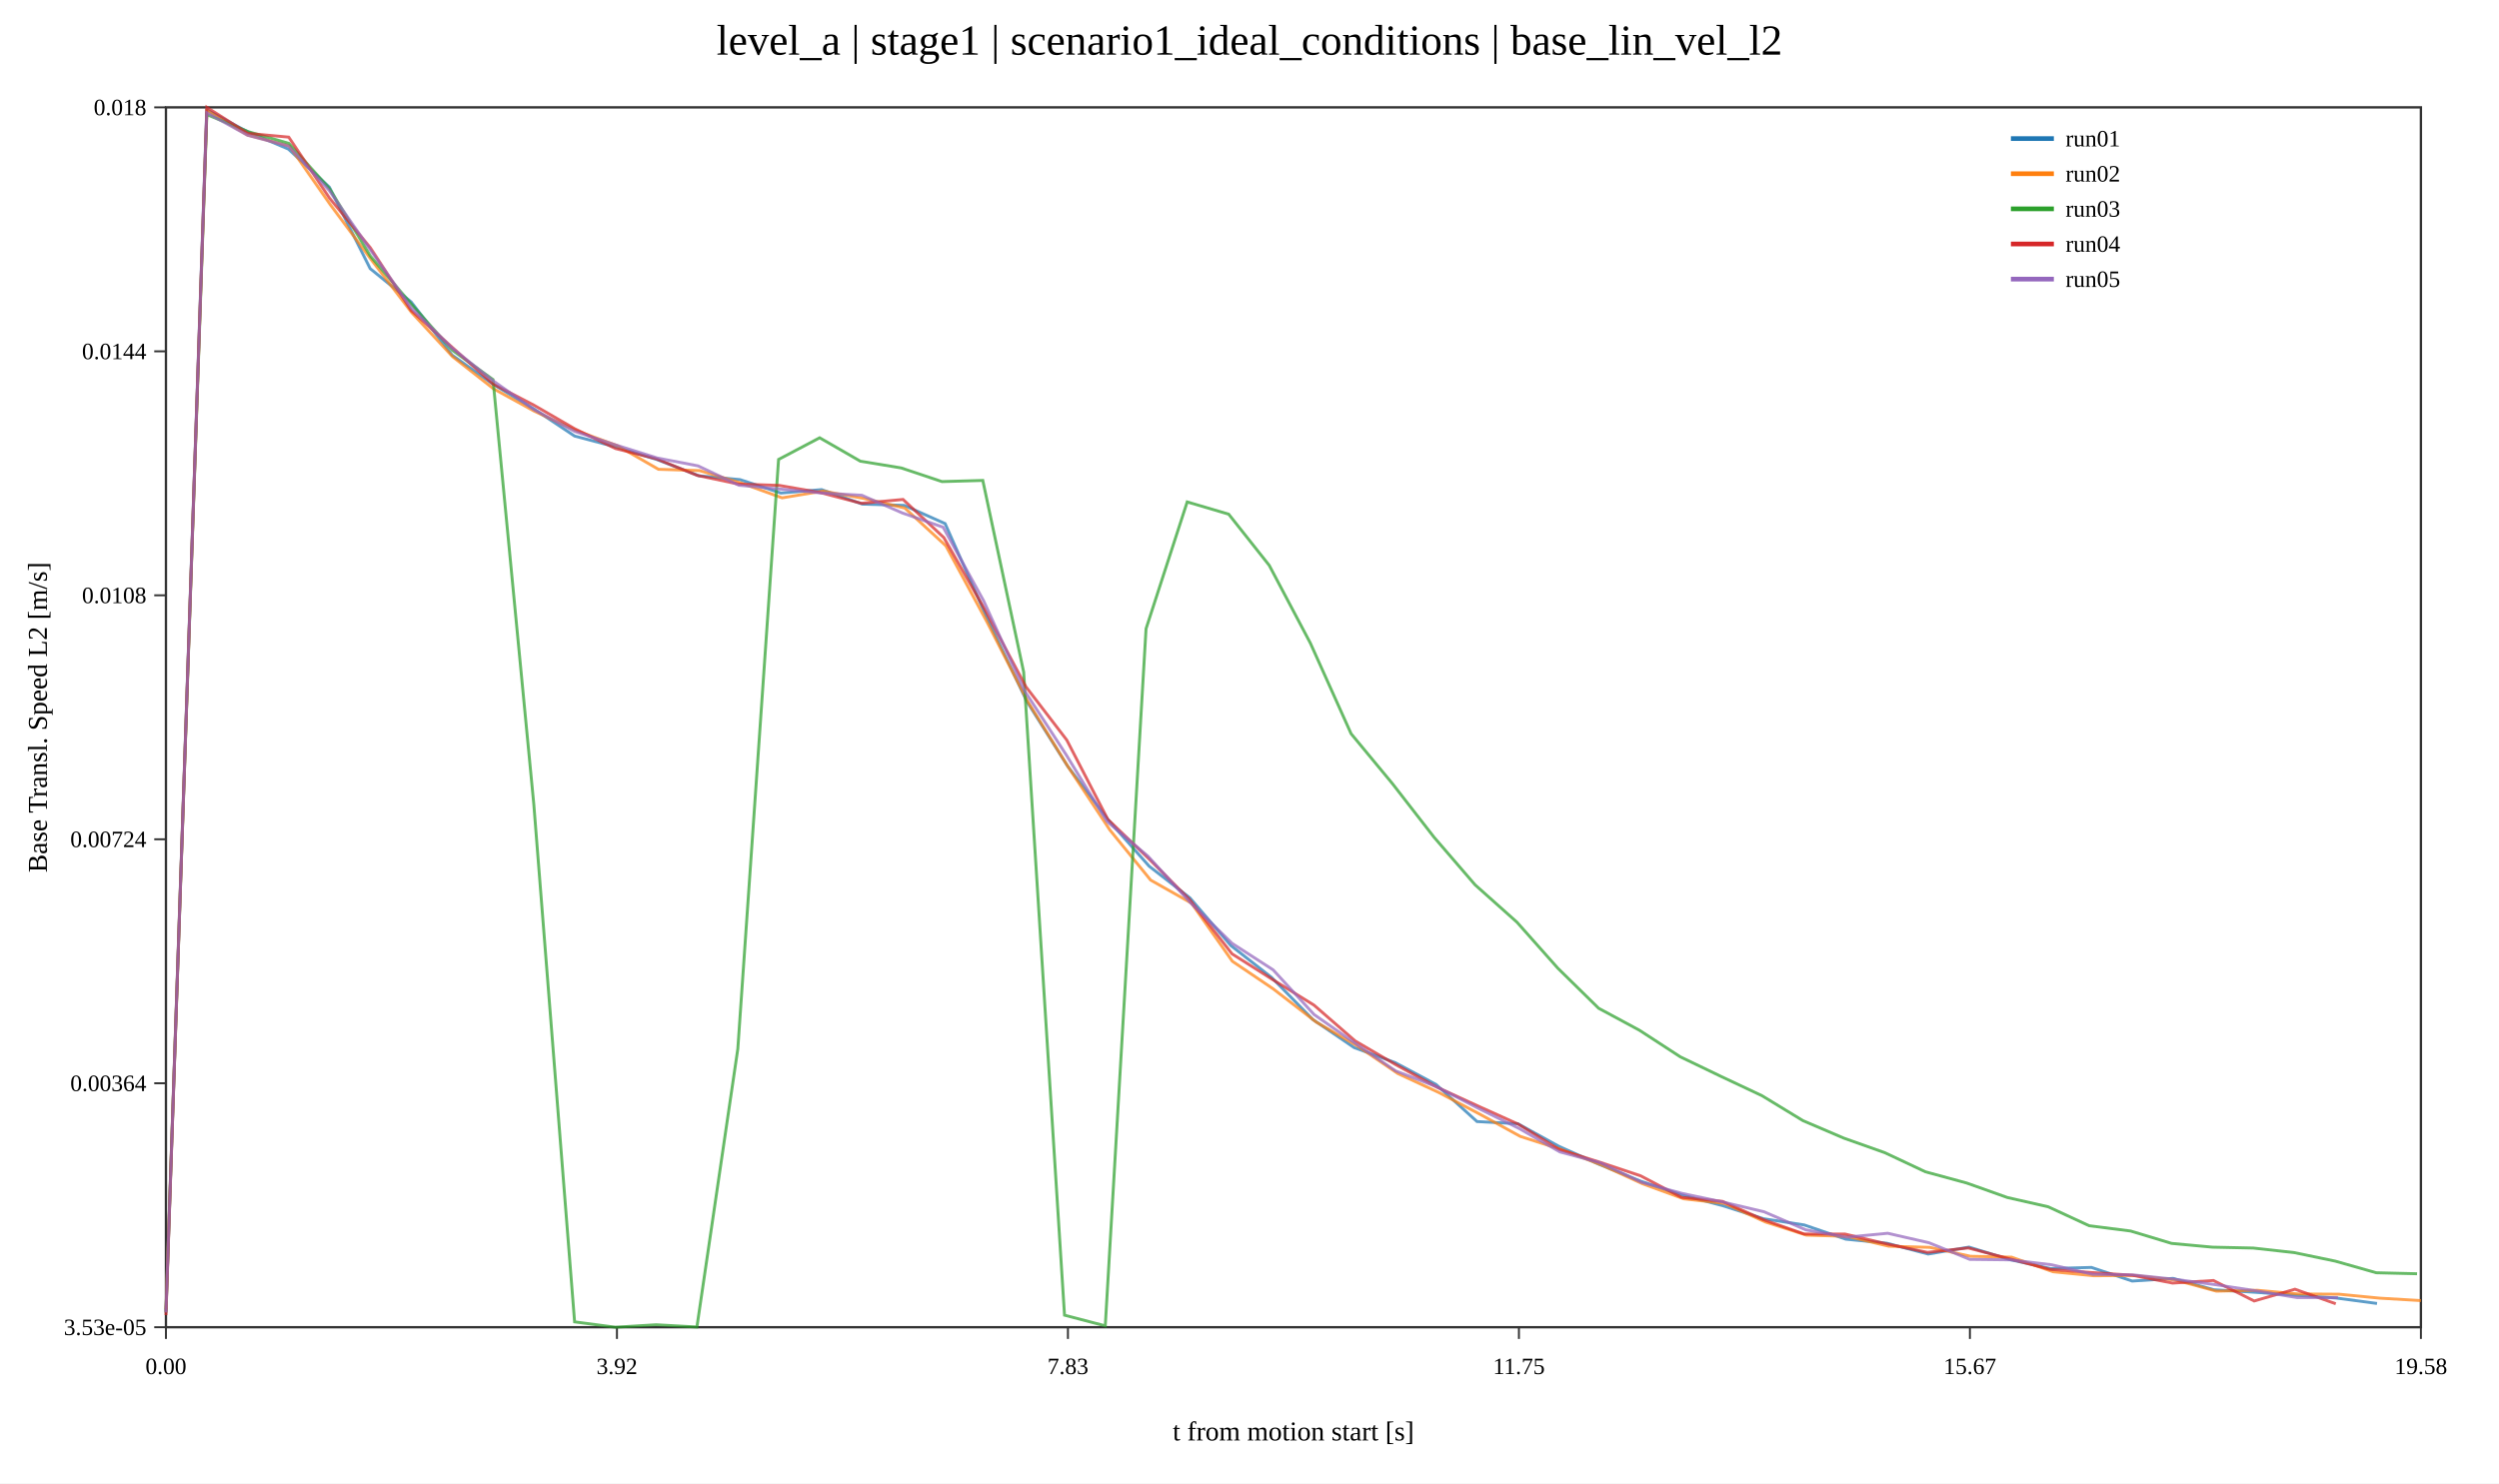
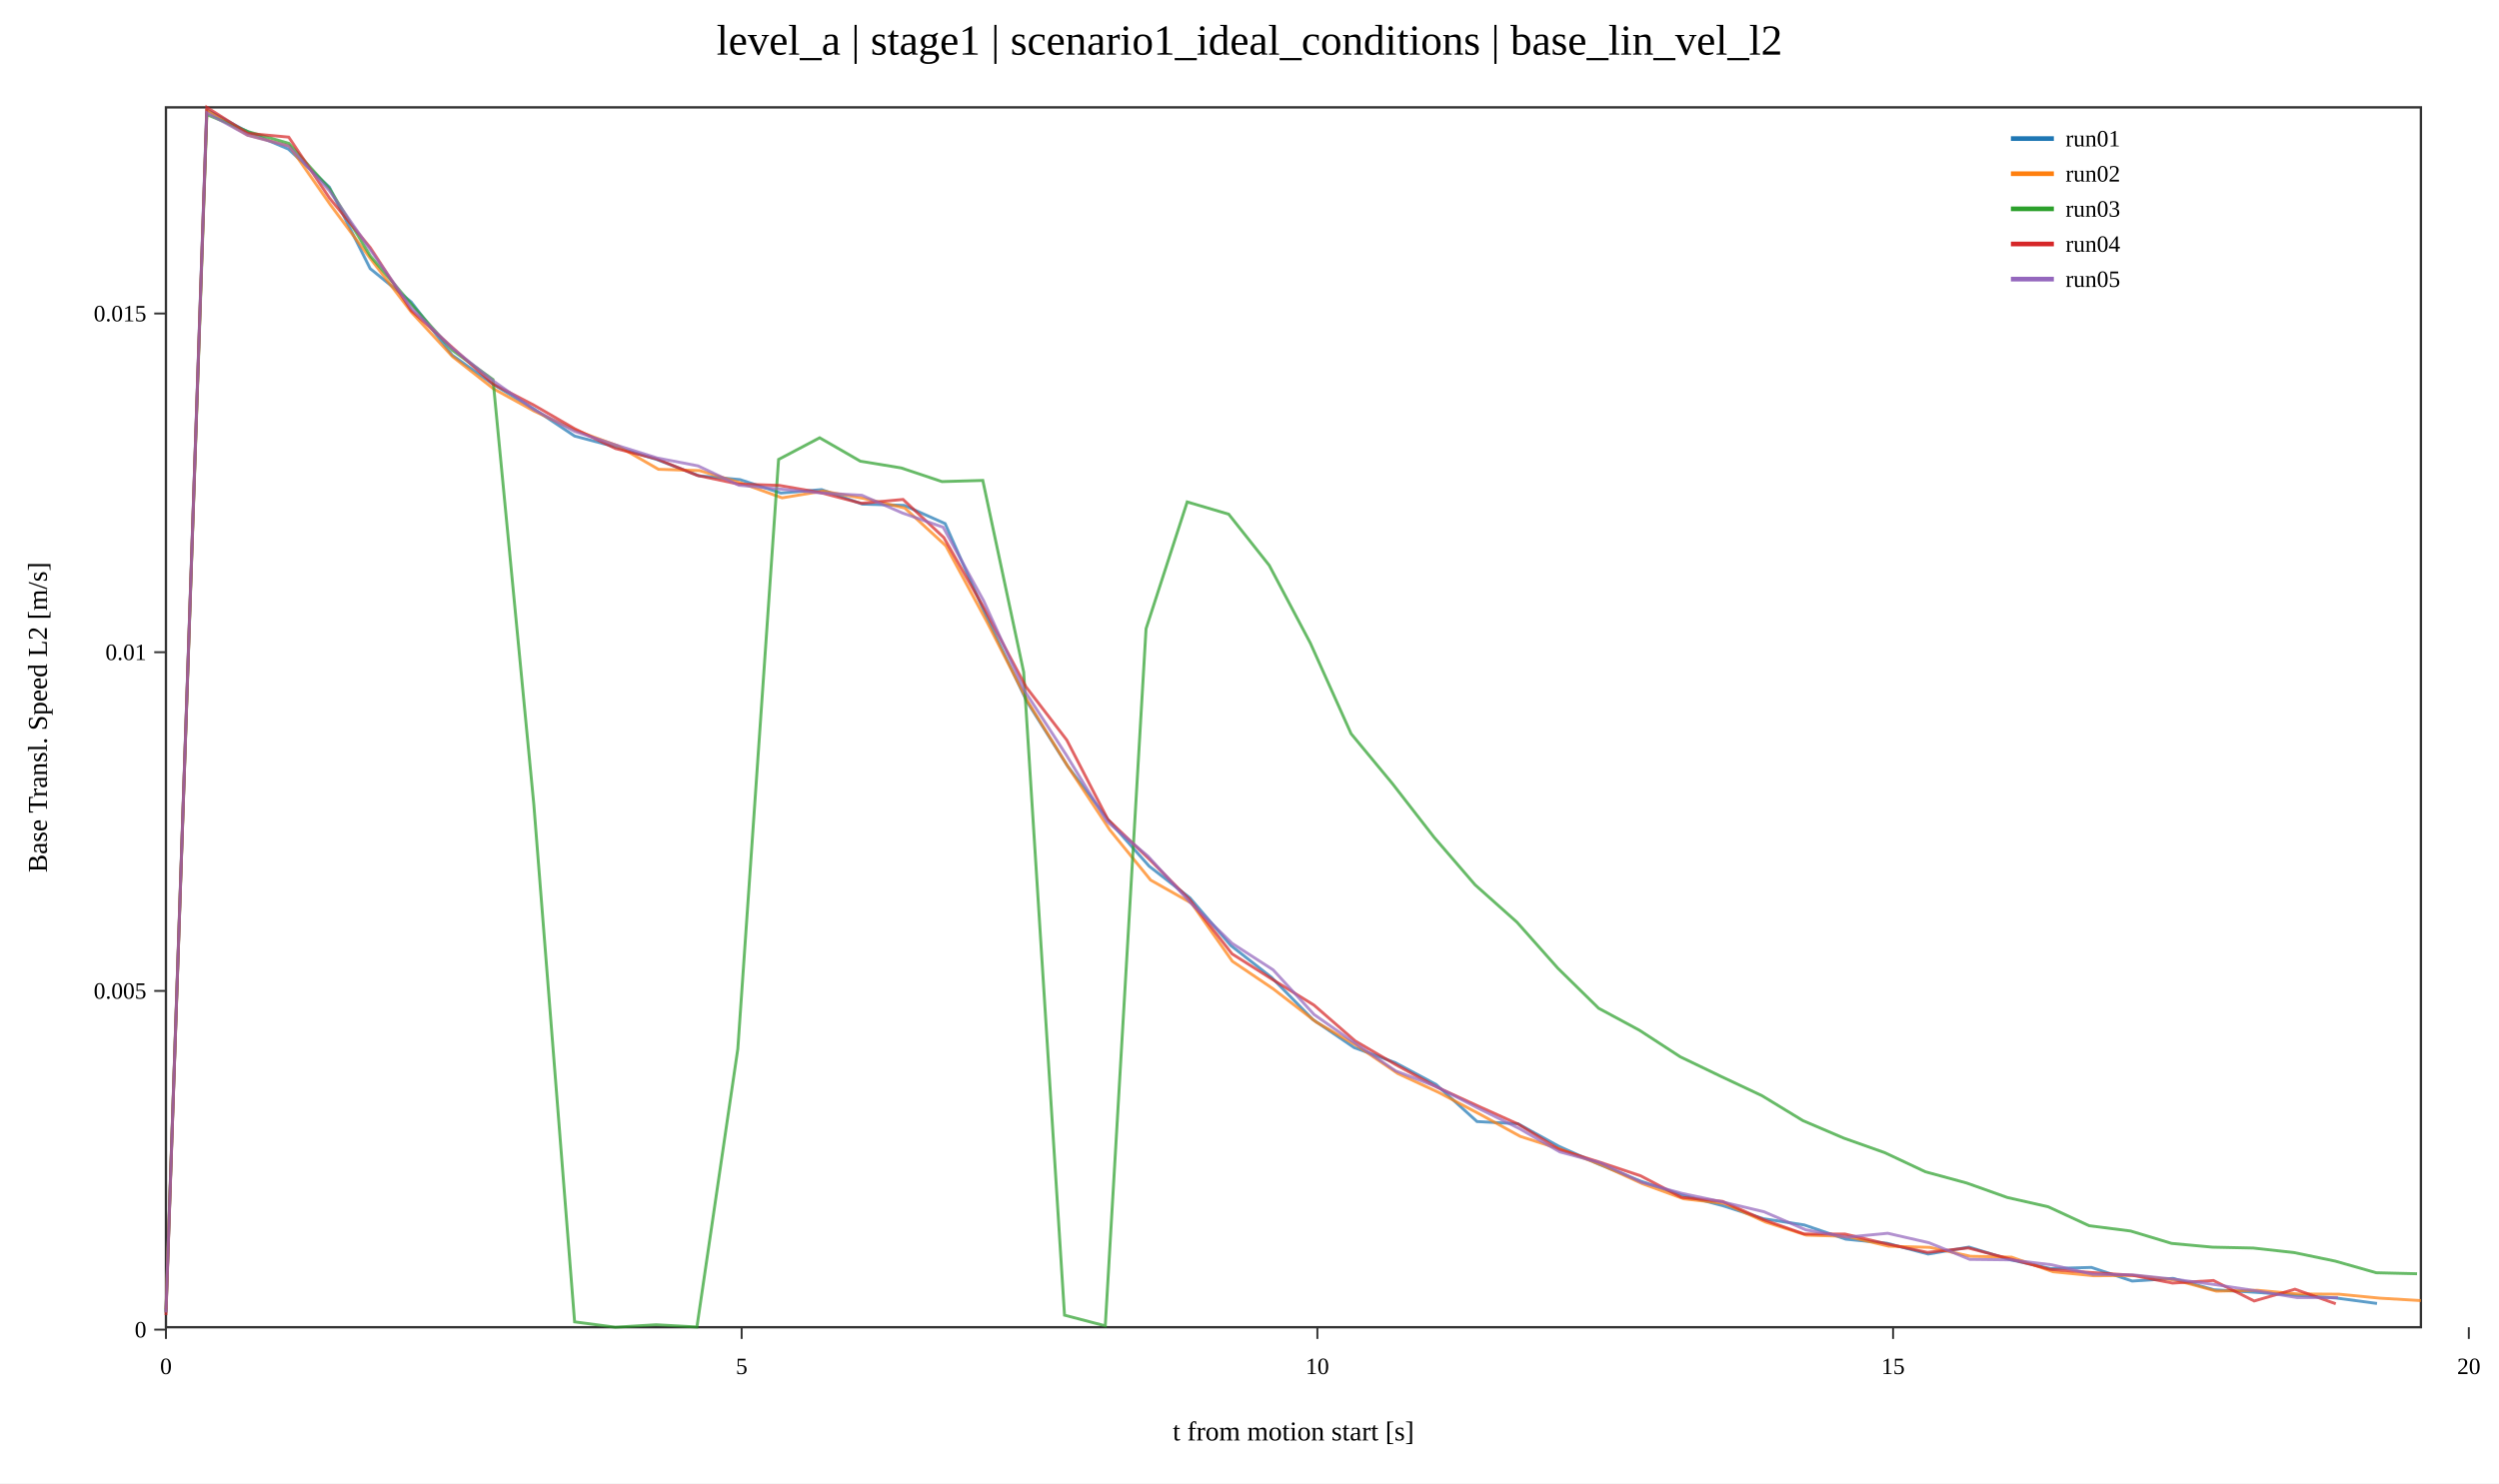
<svg xmlns="http://www.w3.org/2000/svg" width="1280" height="760">
  <rect x="0" y="0" width="100%" height="100%" fill="white" />
  <text x="640.0" y="28" text-anchor="middle" font-size="22">level_a | stage1 | scenario1_ideal_conditions | base_lin_vel_l2</text>
  <rect x="85" y="55" width="1155" height="625" fill="none" stroke="#333" stroke-width="1.2" />
  <line x1="85.00" y1="680.00" x2="85.00" y2="686.00" stroke="#333" />
-   <text x="85.00" y="704.00" text-anchor="middle" font-size="12">0.00</text>
-   <line x1="316.00" y1="680.00" x2="316.00" y2="686.00" stroke="#333" />
-   <text x="316.00" y="704.00" text-anchor="middle" font-size="12">3.92</text>
-   <line x1="547.00" y1="680.00" x2="547.00" y2="686.00" stroke="#333" />
-   <text x="547.00" y="704.00" text-anchor="middle" font-size="12">7.83</text>
-   <line x1="778.00" y1="680.00" x2="778.00" y2="686.00" stroke="#333" />
-   <text x="778.00" y="704.00" text-anchor="middle" font-size="12">11.75</text>
-   <line x1="1009.00" y1="680.00" x2="1009.00" y2="686.00" stroke="#333" />
-   <text x="1009.00" y="704.00" text-anchor="middle" font-size="12">15.67</text>
-   <line x1="1240.00" y1="680.00" x2="1240.00" y2="686.00" stroke="#333" />
-   <text x="1240.00" y="704.00" text-anchor="middle" font-size="12">19.58</text>
-   <line x1="79.00" y1="680.00" x2="85.00" y2="680.00" stroke="#333" />
-   <text x="75.00" y="684.00" text-anchor="end" font-size="12">3.53e-05</text>
-   <line x1="79.00" y1="555.00" x2="85.00" y2="555.00" stroke="#333" />
-   <text x="75.00" y="559.00" text-anchor="end" font-size="12">0.00364</text>
-   <line x1="79.00" y1="430.00" x2="85.00" y2="430.00" stroke="#333" />
-   <text x="75.00" y="434.00" text-anchor="end" font-size="12">0.00724</text>
-   <line x1="79.00" y1="305.00" x2="85.00" y2="305.00" stroke="#333" />
-   <text x="75.00" y="309.00" text-anchor="end" font-size="12">0.0108</text>
-   <line x1="79.00" y1="180.00" x2="85.00" y2="180.00" stroke="#333" />
-   <text x="75.00" y="184.00" text-anchor="end" font-size="12">0.0144</text>
-   <line x1="79.00" y1="55.00" x2="85.00" y2="55.00" stroke="#333" />
-   <text x="75.00" y="59.00" text-anchor="end" font-size="12">0.018</text>
+   <text x="85.00" y="704.00" text-anchor="middle" font-size="12">0</text>
+   <line x1="379.88" y1="680.00" x2="379.88" y2="686.00" stroke="#333" />
+   <text x="379.88" y="704.00" text-anchor="middle" font-size="12">5</text>
+   <line x1="674.77" y1="680.00" x2="674.77" y2="686.00" stroke="#333" />
+   <text x="674.77" y="704.00" text-anchor="middle" font-size="12">10</text>
+   <line x1="969.65" y1="680.00" x2="969.65" y2="686.00" stroke="#333" />
+   <text x="969.65" y="704.00" text-anchor="middle" font-size="12">15</text>
+   <line x1="1264.54" y1="680.00" x2="1264.54" y2="686.00" stroke="#333" />
+   <text x="1264.54" y="704.00" text-anchor="middle" font-size="12">20</text>
+   <line x1="79.00" y1="681.23" x2="85.00" y2="681.23" stroke="#333" />
+   <text x="75.00" y="685.23" text-anchor="end" font-size="12">0</text>
+   <line x1="79.00" y1="507.69" x2="85.00" y2="507.69" stroke="#333" />
+   <text x="75.00" y="511.69" text-anchor="end" font-size="12">0.005</text>
+   <line x1="79.00" y1="334.16" x2="85.00" y2="334.16" stroke="#333" />
+   <text x="75.00" y="338.16" text-anchor="end" font-size="12">0.01</text>
+   <line x1="79.00" y1="160.62" x2="85.00" y2="160.62" stroke="#333" />
+   <text x="75.00" y="164.62" text-anchor="end" font-size="12">0.015</text>
+   <line x1="79.00" y1="-12.91" x2="85.00" y2="-12.91" stroke="#333" />
+   <text x="75.00" y="-8.91" text-anchor="end" font-size="12">0.02</text>
  <polyline points="85.00,671.57 105.87,56.29 126.77,67.49 147.73,76.39 168.66,95.84 189.59,137.60 210.60,154.71 231.54,181.90 252.43,196.79 273.34,209.43 294.29,223.40 315.22,228.95 336.35,235.40 358.00,243.77 379.02,245.72 399.96,252.61 420.84,250.86 441.76,258.29 463.14,258.93 484.09,268.26 504.98,315.30 525.92,359.31 546.80,392.48 567.75,420.25 588.63,443.82 609.51,460.06 630.42,484.44 651.38,500.85 672.44,522.35 693.59,536.73 714.59,544.42 735.56,555.63 756.53,574.62 777.46,575.74 798.43,587.29 819.32,596.66 840.26,605.12 861.35,612.24 882.28,617.69 903.22,624.41 924.13,627.60 945.39,634.88 966.39,636.96 987.61,642.50 1008.55,638.94 1029.45,645.38 1050.33,649.94 1071.25,649.36 1092.13,656.34 1113.03,654.98 1133.94,660.79 1154.84,662.08 1175.72,663.59 1196.62,665.03 1217.52,667.83" fill="none" stroke="#1f77b4" stroke-width="1.5" opacity="0.72" />
  <line x1="1030" y1="71" x2="1052" y2="71" stroke="#1f77b4" stroke-width="2.4" />
  <text x="1058" y="75" font-size="12">run01</text>
  <polyline points="85.00,670.81 105.95,56.70 126.83,69.22 148.21,74.79 169.12,104.78 190.02,132.86 210.92,160.20 231.85,182.77 252.74,199.15 273.64,210.65 295.11,220.60 316.22,228.34 337.27,240.44 358.27,241.10 379.65,247.50 400.61,255.07 421.51,251.60 442.48,255.37 463.45,260.31 484.45,279.61 505.51,318.61 526.37,359.38 547.23,393.10 568.46,425.22 589.37,450.92 610.29,462.75 631.22,492.51 652.11,506.62 674.21,523.69 695.13,535.83 716.00,550.04 736.89,559.71 757.80,570.75 778.72,582.24 799.59,588.94 820.47,596.95 841.45,606.55 862.39,614.20 883.31,616.58 904.26,626.09 925.19,632.81 946.14,633.45 967.44,638.49 988.40,639.08 1009.28,643.65 1030.33,644.10 1051.57,651.58 1072.48,653.63 1093.41,653.49 1114.36,655.87 1135.25,661.52 1156.15,661.06 1177.06,662.94 1198.10,663.08 1218.99,665.11 1240.00,666.35" fill="none" stroke="#ff7f0e" stroke-width="1.5" opacity="0.72" />
  <line x1="1030" y1="89" x2="1052" y2="89" stroke="#ff7f0e" stroke-width="2.4" />
  <text x="1058" y="93" font-size="12">run02</text>
  <polyline points="85.00,672.48 105.94,58.71 127.11,67.43 147.98,73.47 168.89,96.81 189.79,131.32 210.69,155.82 231.61,179.38 252.52,194.47 273.42,412.10 294.31,677.25 315.19,680.00 336.06,678.73 356.96,679.89 377.92,537.32 398.79,235.39 419.83,224.29 440.67,236.29 461.57,239.74 482.49,246.74 503.39,246.15 524.33,344.33 545.25,673.82 566.13,679.29 587.01,322.14 608.09,257.16 629.33,263.43 650.11,289.66 671.18,329.52 692.04,375.92 713.20,401.48 734.49,428.91 755.54,453.34 776.97,472.46 797.96,496.09 818.83,516.58 839.77,527.87 860.67,541.47 881.56,551.52 902.50,561.38 923.48,574.16 944.40,583.11 965.40,590.57 986.22,600.37 1007.32,606.11 1028.19,613.54 1049.07,618.28 1070.05,627.99 1091.33,630.71 1112.31,637.05 1133.25,638.98 1154.11,639.43 1175.09,641.76 1196.16,646.14 1217.11,652.09 1238.03,652.60" fill="none" stroke="#2ca02c" stroke-width="1.5" opacity="0.72" />
  <line x1="1030" y1="107" x2="1052" y2="107" stroke="#2ca02c" stroke-width="2.4" />
  <text x="1058" y="111" font-size="12">run03</text>
  <polyline points="85.00,673.81 105.96,55.00 126.91,68.32 147.89,70.26 168.76,101.49 189.66,126.90 210.58,159.02 231.58,177.91 252.50,196.70 273.40,207.54 294.29,219.63 315.23,229.80 336.15,235.05 357.12,243.57 378.32,248.03 399.19,248.70 420.08,252.36 441.16,257.86 462.55,255.89 483.44,275.43 504.51,312.44 525.47,351.85 546.40,379.15 567.41,419.77 588.44,439.97 609.32,460.94 631.04,488.70 651.94,501.95 673.01,514.96 694.10,533.31 714.98,545.53 735.89,556.96 756.79,566.55 777.70,575.98 798.56,588.91 819.46,595.46 840.37,602.44 861.27,613.45 882.18,615.50 903.07,624.85 924.03,632.23 945.04,632.26 966.22,637.28 987.23,641.64 1008.12,639.39 1029.06,644.90 1049.96,650.35 1070.95,651.95 1091.91,653.34 1112.81,657.39 1133.70,656.05 1154.59,666.55 1175.49,660.52 1196.39,667.99" fill="none" stroke="#d62728" stroke-width="1.5" opacity="0.72" />
  <line x1="1030" y1="125" x2="1052" y2="125" stroke="#d62728" stroke-width="2.4" />
  <text x="1058" y="129" font-size="12">run04</text>
  <polyline points="85.00,672.41 105.88,57.76 126.84,69.33 147.73,74.82 168.66,97.65 189.57,127.84 210.52,157.60 231.44,178.25 252.43,194.98 273.34,209.80 294.35,221.04 315.34,227.96 336.61,234.64 357.55,238.69 378.48,248.62 399.46,250.54 420.50,252.56 441.44,253.74 462.23,262.84 483.07,270.11 503.87,307.91 524.70,353.79 546.00,386.55 567.00,420.87 588.00,438.67 609.87,462.65 631.11,483.35 652.12,496.92 673.07,519.78 694.01,534.46 714.86,548.68 735.76,556.75 757.23,567.85 778.12,578.18 798.99,590.19 819.88,595.82 840.83,605.80 861.73,611.47 882.68,615.90 903.59,620.86 924.90,630.09 946.01,633.86 966.89,631.86 988.05,636.72 1008.93,645.24 1029.83,645.48 1050.83,648.00 1071.84,652.89 1092.72,653.19 1113.85,655.43 1134.65,658.18 1155.62,661.35 1176.58,664.81 1197.52,664.85" fill="none" stroke="#9467bd" stroke-width="1.5" opacity="0.72" />
  <line x1="1030" y1="143" x2="1052" y2="143" stroke="#9467bd" stroke-width="2.4" />
  <text x="1058" y="147" font-size="12">run05</text>
  <text x="662.5" y="738.0" text-anchor="middle" font-size="14">t from motion start [s]</text>
  <text x="24" y="367.5" font-size="14" transform="rotate(-90 24,367.5)" text-anchor="middle">Base Transl. Speed L2 [m/s]</text>
</svg>
